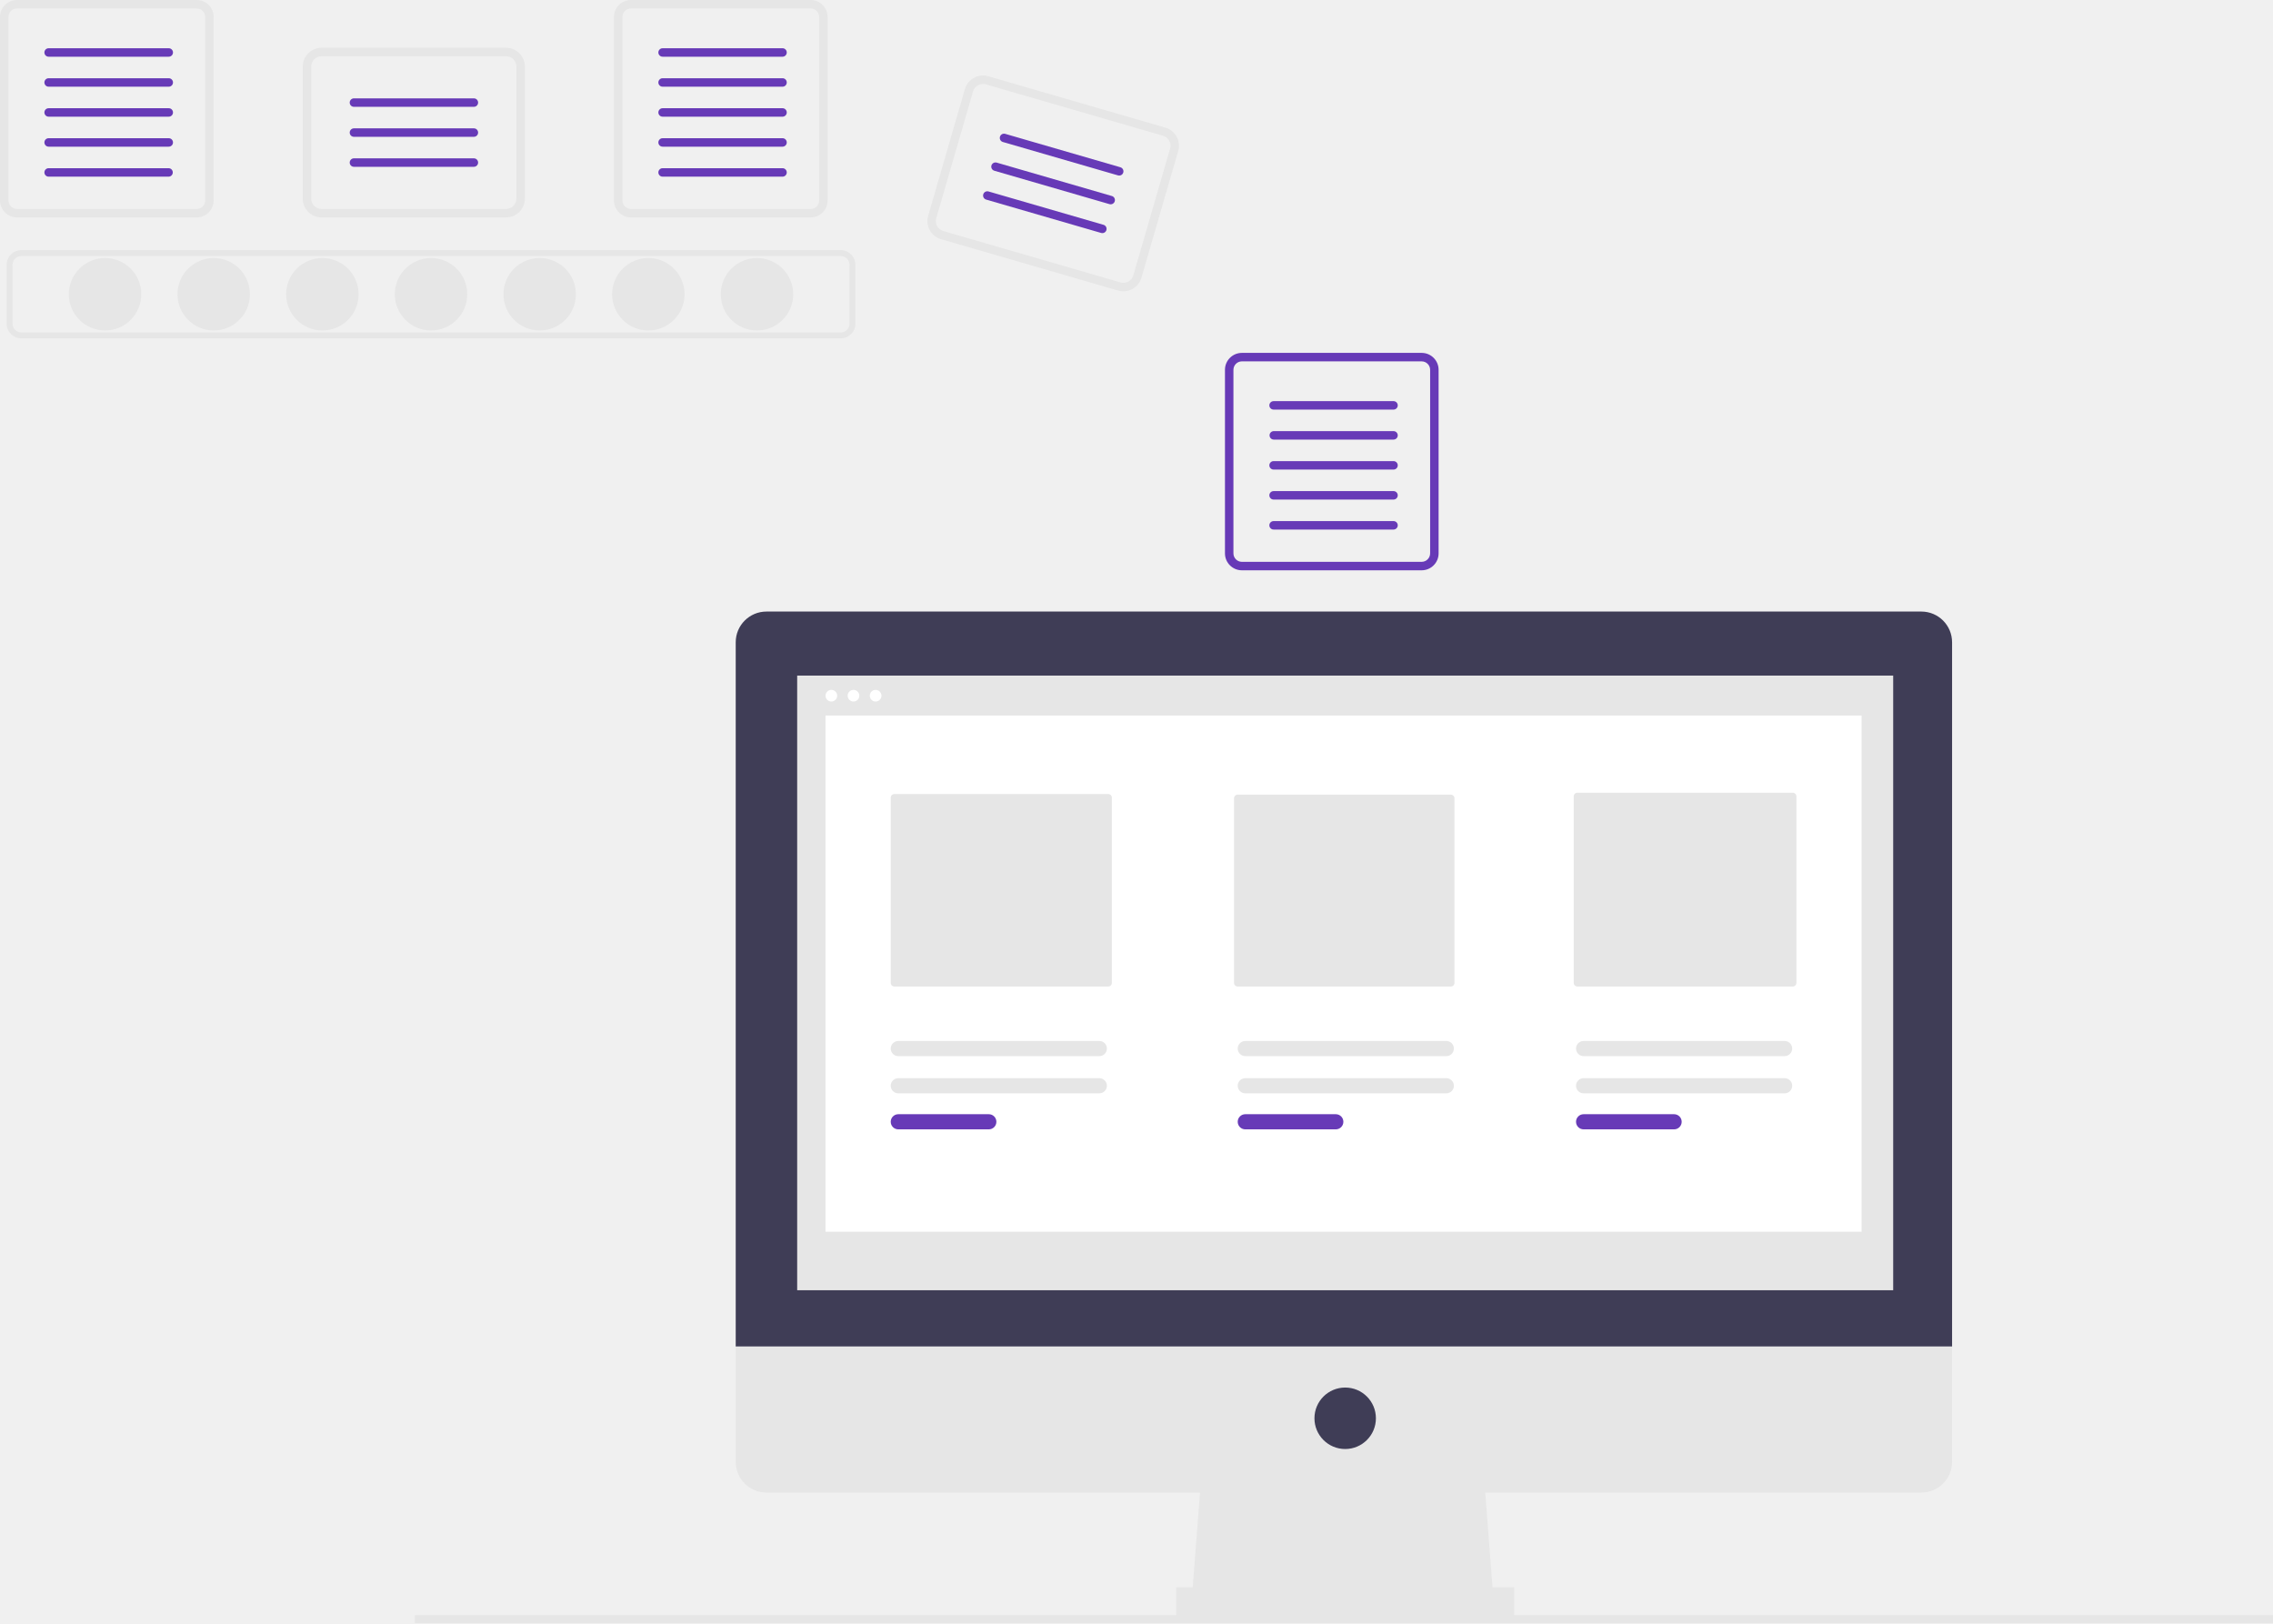
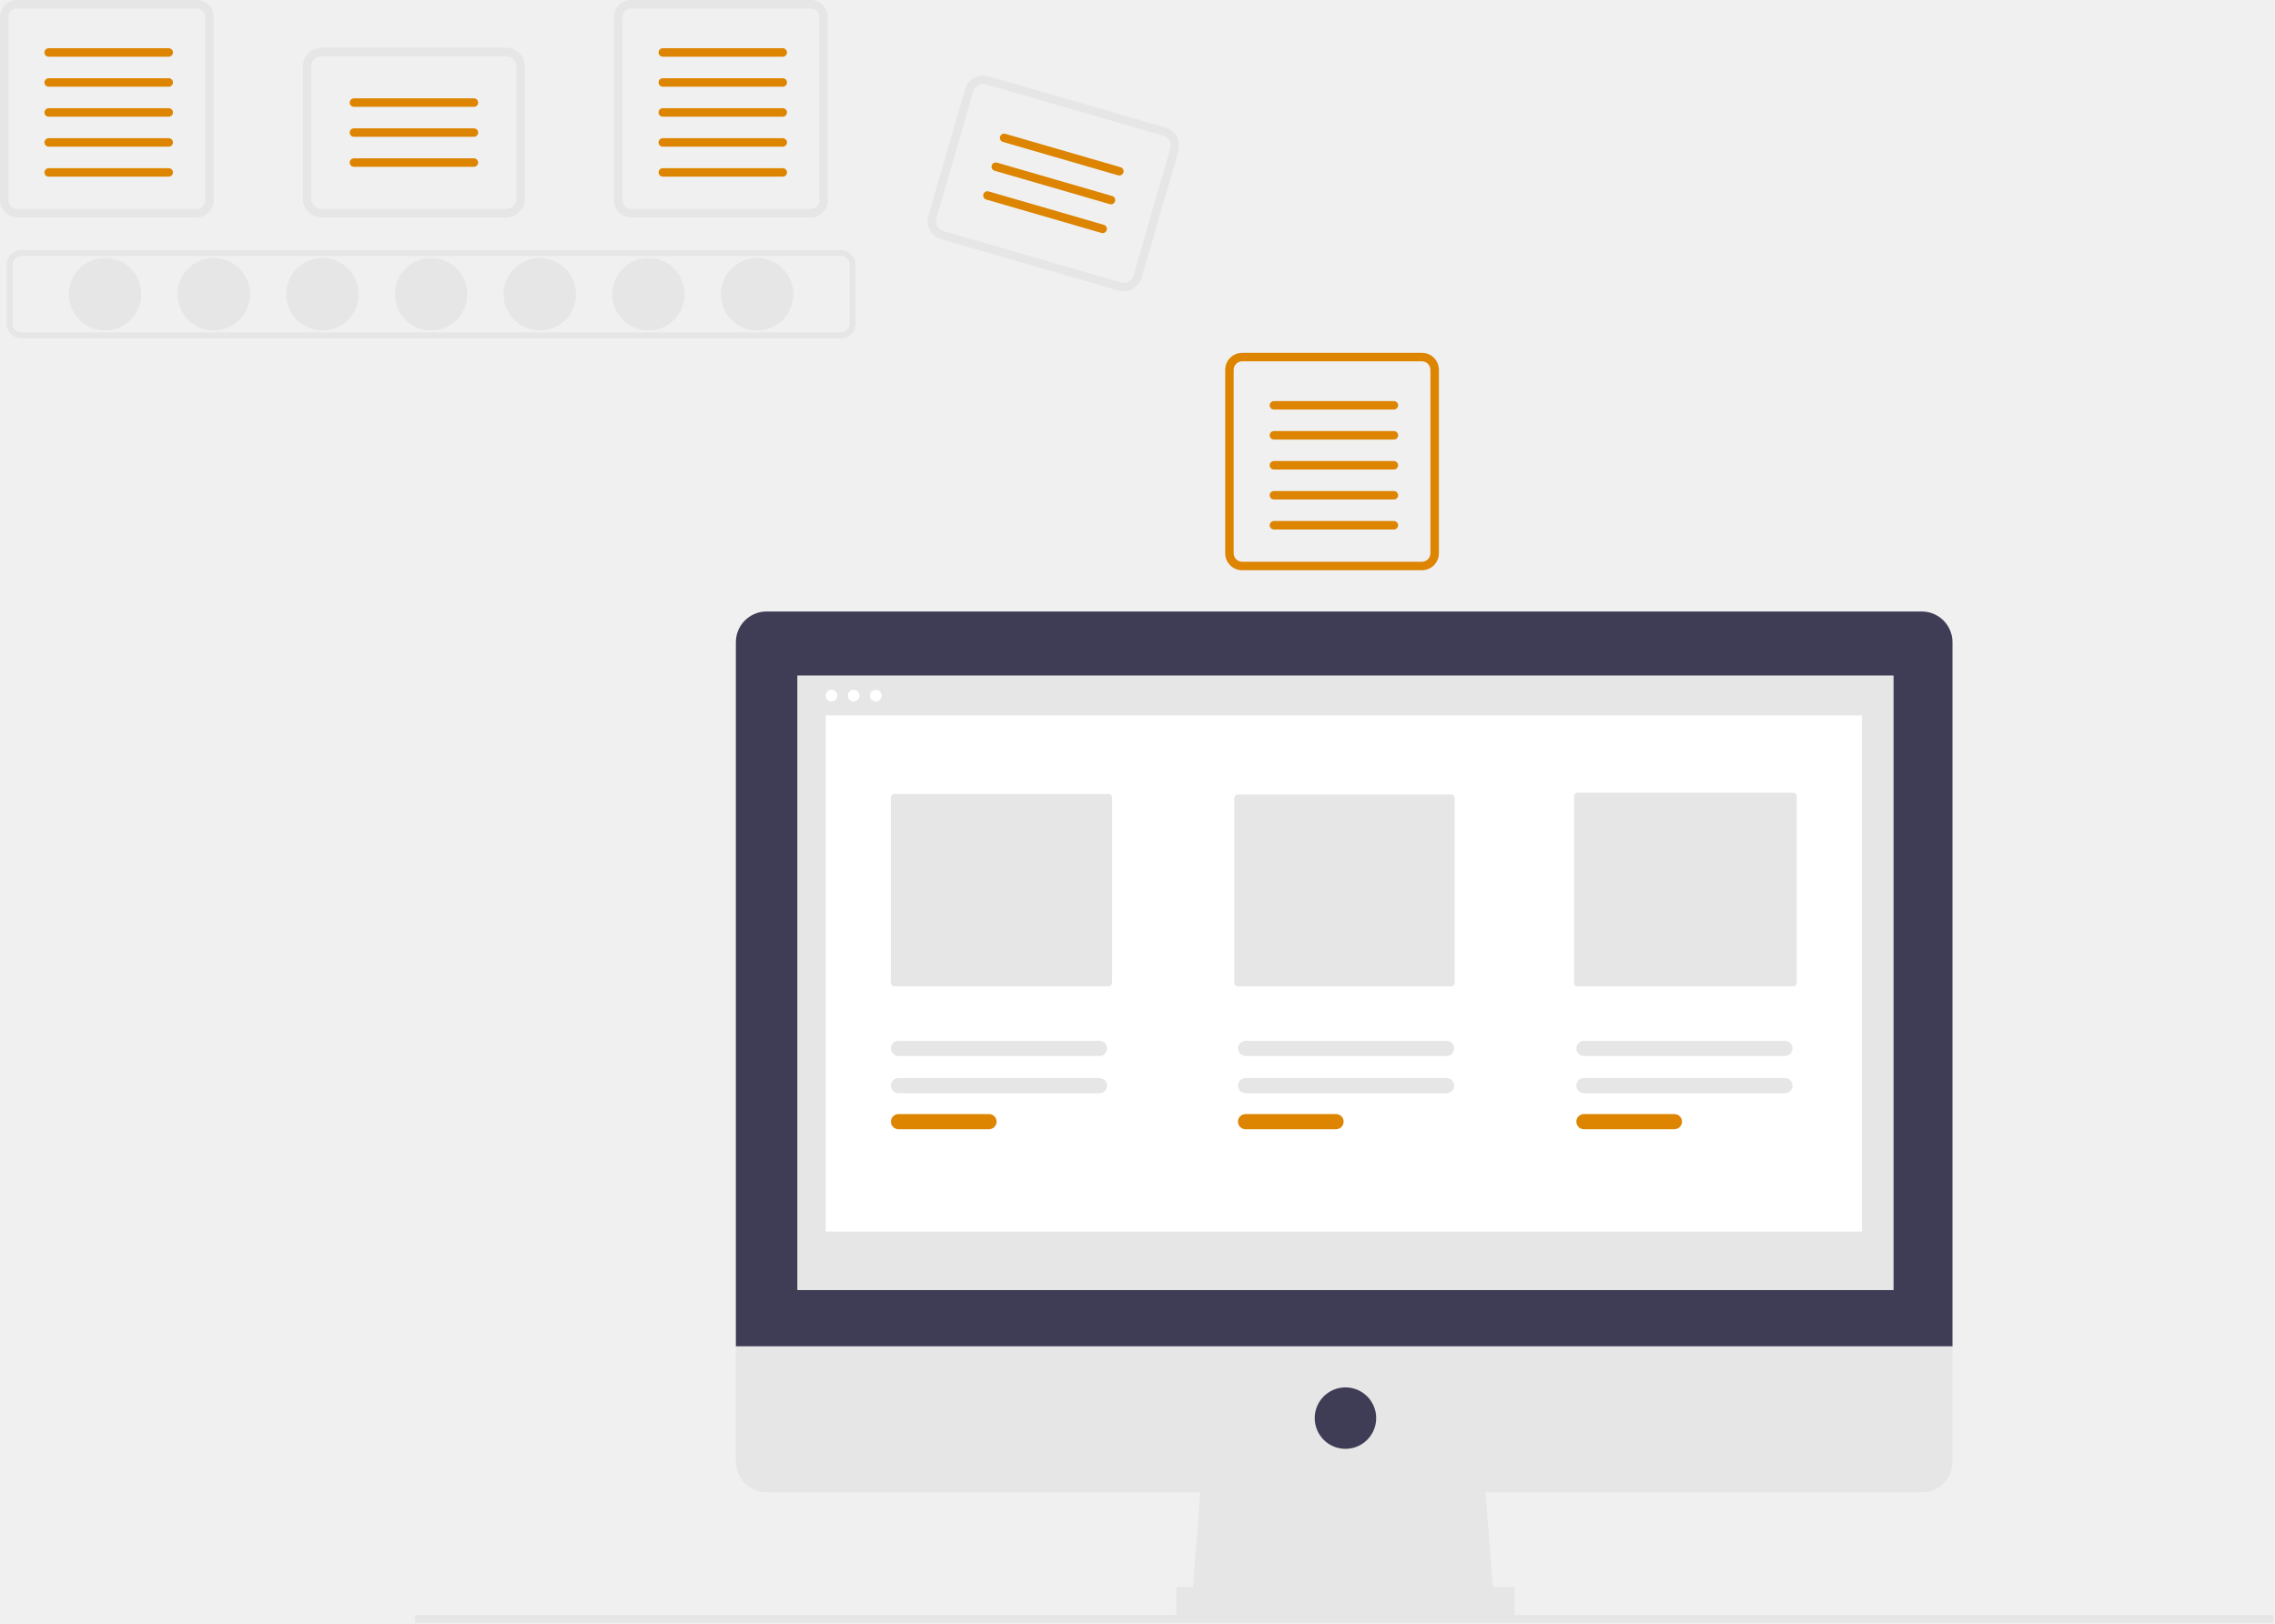
- <svg xmlns="http://www.w3.org/2000/svg" data-name="Layer 1" width="855.418" height="610.775" viewBox="0 0 855.418 610.775">
-   <circle cx="39.536" cy="110.727" r="13.631" fill="#e6e6e6" />
-   <circle cx="80.428" cy="110.727" r="13.631" fill="#e6e6e6" />
-   <circle cx="121.319" cy="110.727" r="13.631" fill="#e6e6e6" />
-   <circle cx="162.211" cy="110.727" r="13.631" fill="#e6e6e6" />
-   <circle cx="203.103" cy="110.727" r="13.631" fill="#e6e6e6" />
-   <circle cx="243.994" cy="110.727" r="13.631" fill="#e6e6e6" />
-   <circle cx="284.886" cy="110.727" r="13.631" fill="#e6e6e6" />
-   <path d="M488.674,271.938H180.329a5.553,5.553,0,0,1-5.547-5.547V244.287a5.553,5.553,0,0,1,5.547-5.547H488.674a5.553,5.553,0,0,1,5.547,5.547V266.391A5.553,5.553,0,0,1,488.674,271.938ZM180.329,240.959a3.332,3.332,0,0,0-3.328,3.328V266.391a3.332,3.332,0,0,0,3.328,3.328H488.674a3.332,3.332,0,0,0,3.328-3.328V244.287a3.332,3.332,0,0,0-3.328-3.328Z" transform="translate(-172.2908 -144.6123)" fill="#e6e6e6" />
-   <path d="M246.317,147.799a3.191,3.191,0,0,1,3.187,3.187V220.049a3.191,3.191,0,0,1-3.187,3.187h-67.652a3.191,3.191,0,0,1-3.187-3.187V150.986a3.191,3.191,0,0,1,3.187-3.187h67.652m0-3.187h-67.652a6.374,6.374,0,0,0-6.374,6.374V220.049a6.374,6.374,0,0,0,6.374,6.374h67.652a6.374,6.374,0,0,0,6.374-6.374V150.986a6.374,6.374,0,0,0-6.374-6.374Z" transform="translate(-172.2908 -144.6123)" fill="#e6e6e6" />
-   <path d="M235.765,165.953H190.628a1.594,1.594,0,1,1,0-3.187h45.137a1.594,1.594,0,1,1,0,3.187Z" transform="translate(-172.2908 -144.6123)" fill="#673ab7" />
-   <path d="M235.765,177.238H190.628a1.594,1.594,0,1,1,0-3.187h45.137a1.594,1.594,0,1,1,0,3.187Z" transform="translate(-172.2908 -144.6123)" fill="#673ab7" />
-   <path d="M235.765,188.521H190.628a1.594,1.594,0,1,1,0-3.187h45.137a1.594,1.594,0,1,1,0,3.187Z" transform="translate(-172.2908 -144.6123)" fill="#673ab7" />
-   <path d="M235.765,199.806H190.628a1.594,1.594,0,1,1,0-3.187h45.137a1.594,1.594,0,1,1,0,3.187Z" transform="translate(-172.2908 -144.6123)" fill="#673ab7" />
-   <path d="M235.765,211.091H190.628a1.594,1.594,0,1,1,0-3.187h45.137a1.594,1.594,0,0,1,0,3.187Z" transform="translate(-172.2908 -144.6123)" fill="#673ab7" />
-   <path d="M477.378,147.799a3.191,3.191,0,0,1,3.187,3.187V220.049a3.191,3.191,0,0,1-3.187,3.187h-67.652a3.191,3.191,0,0,1-3.187-3.187V150.986a3.191,3.191,0,0,1,3.187-3.187h67.652m0-3.187h-67.652a6.374,6.374,0,0,0-6.374,6.374V220.049a6.374,6.374,0,0,0,6.374,6.374h67.652a6.374,6.374,0,0,0,6.374-6.374V150.986a6.374,6.374,0,0,0-6.374-6.374Z" transform="translate(-172.2908 -144.6123)" fill="#e6e6e6" />
-   <path d="M466.826,165.953H421.689a1.594,1.594,0,1,1,0-3.187h45.137a1.594,1.594,0,0,1,0,3.187Z" transform="translate(-172.2908 -144.6123)" fill="#673ab7" />
-   <path d="M466.826,177.238H421.689a1.594,1.594,0,1,1,0-3.187h45.137a1.594,1.594,0,0,1,0,3.187Z" transform="translate(-172.2908 -144.6123)" fill="#673ab7" />
-   <path d="M466.826,188.521H421.689a1.594,1.594,0,1,1,0-3.187h45.137a1.594,1.594,0,0,1,0,3.187Z" transform="translate(-172.2908 -144.6123)" fill="#673ab7" />
-   <path d="M466.826,199.806H421.689a1.594,1.594,0,1,1,0-3.187h45.137a1.594,1.594,0,0,1,0,3.187Z" transform="translate(-172.2908 -144.6123)" fill="#673ab7" />
-   <path d="M466.826,211.091H421.689a1.594,1.594,0,1,1,0-3.187h45.137a1.594,1.594,0,0,1,0,3.187Z" transform="translate(-172.2908 -144.6123)" fill="#673ab7" />
-   <path d="M707.317,280.591a3.191,3.191,0,0,1,3.187,3.187v69.063a3.191,3.191,0,0,1-3.187,3.187H639.665a3.191,3.191,0,0,1-3.187-3.187V283.778a3.191,3.191,0,0,1,3.187-3.187h67.652m0-3.187H639.665a6.374,6.374,0,0,0-6.374,6.374v69.063a6.374,6.374,0,0,0,6.374,6.374h67.652a6.374,6.374,0,0,0,6.374-6.374V283.778a6.374,6.374,0,0,0-6.374-6.374Z" transform="translate(-172.2908 -144.6123)" fill="#673ab7" />
-   <path d="M696.765,298.744H651.628a1.594,1.594,0,1,1,0-3.187h45.137a1.594,1.594,0,0,1,0,3.187Z" transform="translate(-172.2908 -144.6123)" fill="#673ab7" />
-   <path d="M696.765,310.029H651.628a1.594,1.594,0,0,1,0-3.187h45.137a1.594,1.594,0,0,1,0,3.187Z" transform="translate(-172.2908 -144.6123)" fill="#673ab7" />
-   <path d="M696.765,321.313H651.628a1.594,1.594,0,1,1,0-3.187h45.137a1.594,1.594,0,0,1,0,3.187Z" transform="translate(-172.2908 -144.6123)" fill="#673ab7" />
-   <path d="M696.765,332.597H651.628a1.594,1.594,0,1,1,0-3.187h45.137a1.594,1.594,0,0,1,0,3.187Z" transform="translate(-172.2908 -144.6123)" fill="#673ab7" />
-   <path d="M696.765,343.882H651.628a1.594,1.594,0,1,1,0-3.187h45.137a1.594,1.594,0,0,1,0,3.187Z" transform="translate(-172.2908 -144.6123)" fill="#673ab7" />
-   <path d="M362.733,226.423H293.309a7.09,7.09,0,0,1-7.081-7.081V169.665a7.09,7.09,0,0,1,7.081-7.082h69.423a7.09,7.09,0,0,1,7.082,7.082V219.342A7.09,7.09,0,0,1,362.733,226.423ZM293.309,165.77a3.899,3.899,0,0,0-3.894,3.895V219.342a3.899,3.899,0,0,0,3.894,3.894h69.423a3.899,3.899,0,0,0,3.895-3.894V169.665a3.9,3.9,0,0,0-3.895-3.895Z" transform="translate(-172.2908 -144.6123)" fill="#e6e6e6" />
-   <path d="M350.59,184.812H305.453a1.594,1.594,0,0,1,0-3.187H350.59a1.594,1.594,0,1,1,0,3.187Z" transform="translate(-172.2908 -144.6123)" fill="#673ab7" />
-   <path d="M350.59,196.097H305.453a1.594,1.594,0,0,1,0-3.187H350.59a1.594,1.594,0,1,1,0,3.187Z" transform="translate(-172.2908 -144.6123)" fill="#673ab7" />
-   <path d="M350.59,207.381H305.453a1.594,1.594,0,0,1,0-3.187H350.59a1.594,1.594,0,1,1,0,3.187Z" transform="translate(-172.2908 -144.6123)" fill="#673ab7" />
-   <path d="M593.091,253.95,526.415,234.614a7.09,7.09,0,0,1-4.829-8.774l13.836-47.711a7.09,7.09,0,0,1,8.774-4.83l66.676,19.336a7.09,7.09,0,0,1,4.829,8.774l-13.836,47.711A7.09,7.09,0,0,1,593.091,253.95Zm-49.783-77.589a3.899,3.899,0,0,0-4.825,2.656L524.647,226.728a3.899,3.899,0,0,0,2.656,4.825l66.676,19.336a3.899,3.899,0,0,0,4.826-2.655l13.836-47.711a3.9,3.9,0,0,0-2.656-4.826Z" transform="translate(-172.2908 -144.6123)" fill="#e6e6e6" />
-   <path d="M593.018,210.604l-43.351-12.572a1.594,1.594,0,0,1,.888-3.061L593.906,207.543a1.594,1.594,0,1,1-.888,3.061Z" transform="translate(-172.2908 -144.6123)" fill="#673ab7" />
-   <path d="M589.875,221.442,546.524,208.87a1.594,1.594,0,1,1,.888-3.061L590.763,218.381a1.594,1.594,0,0,1-.888,3.061Z" transform="translate(-172.2908 -144.6123)" fill="#673ab7" />
-   <path d="M586.732,232.28l-43.351-12.572a1.594,1.594,0,0,1,.888-3.061l43.351,12.572a1.594,1.594,0,0,1-.888,3.061Z" transform="translate(-172.2908 -144.6123)" fill="#673ab7" />
-   <rect x="156.106" y="607.775" width="699.312" height="3" fill="#e6e6e6" />
-   <polygon points="562.14 603.085 448.421 603.085 452.276 552.973 558.285 552.973 562.14 603.085" fill="#e6e6e6" />
-   <rect x="442.639" y="597.303" width="127.21" height="11.565" fill="#e6e6e6" />
-   <path d="M895.371,374.74H460.735a11.565,11.565,0,0,0-11.565,11.565h0V651.327H906.935V386.305a11.565,11.565,0,0,0-11.565-11.565Z" transform="translate(-172.2908 -144.6123)" fill="#3f3d56" />
-   <path d="M449.171,651.327v43.367a11.565,11.565,0,0,0,11.565,11.565H895.371a11.565,11.565,0,0,0,11.565-11.565h0V651.327Z" transform="translate(-172.2908 -144.6123)" fill="#e6e6e6" />
-   <rect x="300.009" y="254.221" width="412.47" height="231.292" fill="#e6e6e6" />
-   <circle cx="506.244" cy="533.698" r="11.565" fill="#3f3d56" />
-   <circle cx="312.87" cy="261.795" r="2.195" fill="#fff" />
-   <circle cx="321.2" cy="261.795" r="2.195" fill="#fff" />
-   <circle cx="329.531" cy="261.795" r="2.195" fill="#fff" />
-   <rect x="310.675" y="269.253" width="389.916" height="194.247" fill="#fff" />
-   <path d="M508.885,443.411a1.38,1.38,0,0,0-1.378,1.378v69.676a1.38,1.38,0,0,0,1.378,1.378H589.349a1.38,1.38,0,0,0,1.378-1.378V444.79a1.38,1.38,0,0,0-1.378-1.378Z" transform="translate(-172.2908 -144.6123)" fill="#e6e6e6" />
-   <path d="M638.081,443.635a1.38,1.38,0,0,0-1.379,1.378v69.452a1.38,1.38,0,0,0,1.379,1.378h80.208a1.38,1.38,0,0,0,1.378-1.378V445.014a1.38,1.38,0,0,0-1.378-1.378Z" transform="translate(-172.2908 -144.6123)" fill="#e6e6e6" />
-   <path d="M765.922,442.907a1.38,1.38,0,0,0-1.378,1.378v70.18a1.38,1.38,0,0,0,1.378,1.378h81.042a1.38,1.38,0,0,0,1.378-1.378V444.286a1.38,1.38,0,0,0-1.378-1.378Z" transform="translate(-172.2908 -144.6123)" fill="#e6e6e6" />
-   <path d="M510.356,550.333a2.85,2.85,0,0,0,0,5.7h75.652a2.85,2.85,0,0,0,0-5.7Z" transform="translate(-172.2908 -144.6123)" fill="#e6e6e6" />
-   <path d="M510.356,563.889a2.85,2.85,0,0,0,0,5.7h34.062a2.85,2.85,0,0,0,0-5.7Z" transform="translate(-172.2908 -144.6123)" fill="#673ab7" />
-   <path d="M640.94,550.333a2.85,2.85,0,0,0,0,5.7h75.652a2.85,2.85,0,0,0,0-5.7Z" transform="translate(-172.2908 -144.6123)" fill="#e6e6e6" />
-   <path d="M640.94,563.889a2.85,2.85,0,0,0,0,5.7h34.062a2.85,2.85,0,0,0,0-5.7Z" transform="translate(-172.2908 -144.6123)" fill="#673ab7" />
-   <path d="M768.26,550.333a2.85,2.85,0,0,0,0,5.7h75.652a2.85,2.85,0,0,0,0-5.7Z" transform="translate(-172.2908 -144.6123)" fill="#e6e6e6" />
-   <path d="M510.356,536.333a2.85,2.85,0,0,0,0,5.7h75.652a2.85,2.85,0,0,0,0-5.7Z" transform="translate(-172.2908 -144.6123)" fill="#e6e6e6" />
-   <path d="M640.94,536.333a2.85,2.85,0,0,0,0,5.7h75.652a2.85,2.85,0,0,0,0-5.7Z" transform="translate(-172.2908 -144.6123)" fill="#e6e6e6" />
-   <path d="M768.26,536.333a2.85,2.85,0,0,0,0,5.7h75.652a2.85,2.85,0,0,0,0-5.7Z" transform="translate(-172.2908 -144.6123)" fill="#e6e6e6" />
-   <path d="M768.26,563.889a2.85,2.85,0,0,0,0,5.7H802.322a2.85,2.85,0,0,0,0-5.7Z" transform="translate(-172.2908 -144.6123)" fill="#673ab7" />
+ <svg xmlns="http://www.w3.org/2000/svg" width="856" height="611" viewBox="0 0 856 611" fill="none">
+   <g clip-path="url(#clip0_2022_519)">
+     <path d="M39.536 124.357C47.064 124.357 53.166 118.254 53.166 110.726C53.166 103.198 47.064 97.096 39.536 97.096C32.008 97.096 25.905 103.198 25.905 110.726C25.905 118.254 32.008 124.357 39.536 124.357Z" fill="#E6E6E6" />
+     <path d="M80.427 124.357C87.955 124.357 94.058 118.254 94.058 110.726C94.058 103.198 87.955 97.096 80.427 97.096C72.9 97.096 66.797 103.198 66.797 110.726C66.797 118.254 72.9 124.357 80.427 124.357Z" fill="#E6E6E6" />
+     <path d="M121.319 124.357C128.847 124.357 134.95 118.254 134.95 110.726C134.95 103.198 128.847 97.096 121.319 97.096C113.791 97.096 107.688 103.198 107.688 110.726C107.688 118.254 113.791 124.357 121.319 124.357Z" fill="#E6E6E6" />
+     <path d="M162.211 124.357C169.739 124.357 175.841 118.254 175.841 110.726C175.841 103.198 169.739 97.096 162.211 97.096C154.683 97.096 148.58 103.198 148.58 110.726C148.58 118.254 154.683 124.357 162.211 124.357Z" fill="#E6E6E6" />
+     <path d="M203.102 124.357C210.63 124.357 216.733 118.254 216.733 110.726C216.733 103.198 210.63 97.096 203.102 97.096C195.574 97.096 189.472 103.198 189.472 110.726C189.472 118.254 195.574 124.357 203.102 124.357Z" fill="#E6E6E6" />
+     <path d="M243.995 124.357C251.523 124.357 257.625 118.254 257.625 110.726C257.625 103.198 251.523 97.096 243.995 97.096C236.467 97.096 230.364 103.198 230.364 110.726C230.364 118.254 236.467 124.357 243.995 124.357Z" fill="#E6E6E6" />
+     <path d="M284.886 124.357C292.414 124.357 298.517 118.254 298.517 110.726C298.517 103.198 292.414 97.096 284.886 97.096C277.358 97.096 271.256 103.198 271.256 110.726C271.256 118.254 277.358 124.357 284.886 124.357Z" fill="#E6E6E6" />
+     <path d="M316.384 127.326H8.038C6.568 127.324 5.158 126.739 4.118 125.699C3.078 124.659 2.493 123.249 2.491 121.779V99.675C2.493 98.204 3.078 96.794 4.118 95.754C5.158 94.715 6.568 94.13 8.038 94.128H316.384C317.854 94.13 319.264 94.715 320.304 95.754C321.344 96.794 321.929 98.204 321.93 99.675V121.779C321.929 123.249 321.344 124.659 320.304 125.699C319.264 126.739 317.854 127.324 316.384 127.326ZM8.038 96.347C7.156 96.348 6.31 96.699 5.686 97.323C5.062 97.947 4.711 98.793 4.71 99.675V121.779C4.711 122.661 5.062 123.507 5.686 124.131C6.31 124.755 7.156 125.106 8.038 125.107H316.384C317.266 125.106 318.112 124.755 318.736 124.131C319.36 123.507 319.711 122.661 319.712 121.779V99.675C319.711 98.793 319.36 97.947 318.736 97.323C318.112 96.699 317.266 96.348 316.384 96.347L8.038 96.347Z" fill="#E6E6E6" />
+     <path d="M74.026 3.187C74.871 3.188 75.681 3.524 76.279 4.122C76.876 4.719 77.212 5.529 77.213 6.374V75.437C77.212 76.282 76.876 77.092 76.279 77.689C75.681 78.287 74.871 78.623 74.026 78.624H6.374C5.529 78.623 4.719 78.287 4.122 77.689C3.524 77.092 3.188 76.282 3.187 75.437V6.374C3.188 5.529 3.524 4.719 4.122 4.122C4.719 3.524 5.529 3.188 6.374 3.187L74.026 3.187ZM74.026 4.57764e-05H6.374C4.684 4.57764e-05 3.062 0.672 1.867 1.867C0.672 3.062 0 4.684 0 6.374V75.437C0 77.127 0.672 78.749 1.867 79.944C3.062 81.139 4.684 81.811 6.374 81.811H74.026C75.717 81.811 77.338 81.139 78.533 79.944C79.729 78.749 80.4 77.127 80.4 75.437V6.374C80.4 4.684 79.729 3.062 78.533 1.867C77.338 0.672 75.717 4.84285e-05 74.026 4.57764e-05Z" fill="#E6E6E6" />
+     <path d="M63.474 21.34H18.337C18.127 21.342 17.918 21.301 17.724 21.222C17.529 21.142 17.353 21.025 17.204 20.877C17.055 20.729 16.936 20.553 16.856 20.359C16.775 20.165 16.733 19.957 16.733 19.747C16.733 19.537 16.775 19.329 16.856 19.135C16.936 18.941 17.055 18.765 17.204 18.617C17.353 18.468 17.529 18.351 17.724 18.272C17.918 18.192 18.127 18.152 18.337 18.153H63.474C63.684 18.152 63.892 18.192 64.086 18.272C64.281 18.351 64.458 18.468 64.607 18.617C64.756 18.765 64.874 18.941 64.955 19.135C65.035 19.329 65.077 19.537 65.077 19.747C65.077 19.957 65.035 20.165 64.955 20.359C64.874 20.553 64.756 20.729 64.607 20.877C64.458 21.025 64.281 21.142 64.086 21.222C63.892 21.301 63.684 21.342 63.474 21.34Z" fill="#DD8400" />
+     <path d="M63.474 32.626H18.337C18.127 32.627 17.918 32.587 17.724 32.507C17.529 32.428 17.353 32.31 17.204 32.162C17.055 32.014 16.936 31.838 16.856 31.644C16.775 31.45 16.733 31.242 16.733 31.032C16.733 30.822 16.775 30.614 16.856 30.42C16.936 30.226 17.055 30.05 17.204 29.902C17.353 29.754 17.529 29.637 17.724 29.557C17.918 29.477 18.127 29.437 18.337 29.439H63.474C63.684 29.437 63.892 29.477 64.086 29.557C64.281 29.637 64.458 29.754 64.607 29.902C64.756 30.05 64.874 30.226 64.955 30.42C65.035 30.614 65.077 30.822 65.077 31.032C65.077 31.242 65.035 31.45 64.955 31.644C64.874 31.838 64.756 32.014 64.607 32.162C64.458 32.31 64.281 32.428 64.086 32.507C63.892 32.587 63.684 32.627 63.474 32.626Z" fill="#DD8400" />
+     <path d="M63.474 43.909H18.337C18.127 43.91 17.918 43.87 17.724 43.79C17.529 43.711 17.353 43.593 17.204 43.445C17.055 43.297 16.936 43.121 16.856 42.927C16.775 42.733 16.733 42.525 16.733 42.315C16.733 42.105 16.775 41.897 16.856 41.703C16.936 41.509 17.055 41.333 17.204 41.185C17.353 41.037 17.529 40.92 17.724 40.84C17.918 40.761 18.127 40.72 18.337 40.722H63.474C63.684 40.72 63.892 40.761 64.086 40.84C64.281 40.92 64.458 41.037 64.607 41.185C64.756 41.333 64.874 41.509 64.955 41.703C65.035 41.897 65.077 42.105 65.077 42.315C65.077 42.525 65.035 42.733 64.955 42.927C64.874 43.121 64.756 43.297 64.607 43.445C64.458 43.593 64.281 43.711 64.086 43.79C63.892 43.87 63.684 43.91 63.474 43.909Z" fill="#DD8400" />
+     <path d="M63.474 55.194H18.337C18.127 55.195 17.918 55.155 17.724 55.075C17.529 54.996 17.353 54.879 17.204 54.731C17.055 54.583 16.936 54.406 16.856 54.212C16.775 54.019 16.733 53.81 16.733 53.6C16.733 53.39 16.775 53.182 16.856 52.988C16.936 52.794 17.055 52.618 17.204 52.47C17.353 52.322 17.529 52.205 17.724 52.125C17.918 52.046 18.127 52.006 18.337 52.007H63.474C63.684 52.006 63.892 52.046 64.086 52.125C64.281 52.205 64.458 52.322 64.607 52.47C64.756 52.618 64.874 52.794 64.955 52.988C65.035 53.182 65.077 53.39 65.077 53.6C65.077 53.81 65.035 54.019 64.955 54.212C64.874 54.406 64.756 54.583 64.607 54.731C64.458 54.879 64.281 54.996 64.086 55.075C63.892 55.155 63.684 55.195 63.474 55.194Z" fill="#DD8400" />
+     <path d="M63.474 66.478H18.337C17.914 66.478 17.509 66.31 17.21 66.011C16.911 65.713 16.743 65.307 16.743 64.885C16.743 64.462 16.911 64.057 17.21 63.758C17.509 63.459 17.914 63.291 18.337 63.291H63.474C63.896 63.291 64.302 63.459 64.6 63.758C64.899 64.057 65.067 64.462 65.067 64.885C65.067 65.307 64.899 65.713 64.6 66.011C64.302 66.31 63.896 66.478 63.474 66.478Z" fill="#DD8400" />
+     <path d="M305.088 3.187C305.933 3.188 306.743 3.524 307.34 4.122C307.938 4.719 308.274 5.529 308.275 6.374V75.437C308.274 76.282 307.938 77.092 307.34 77.689C306.743 78.287 305.933 78.623 305.088 78.624H237.436C236.591 78.623 235.781 78.287 235.183 77.689C234.586 77.092 234.25 76.282 234.249 75.437V6.374C234.25 5.529 234.586 4.719 235.183 4.122C235.781 3.524 236.591 3.188 237.436 3.187L305.088 3.187ZM305.088 4.57764e-05H237.436C235.745 4.57764e-05 234.124 0.672 232.928 1.867C231.733 3.062 231.062 4.684 231.062 6.374V75.437C231.062 77.127 231.733 78.749 232.928 79.944C234.124 81.139 235.745 81.811 237.436 81.811H305.088C306.778 81.811 308.399 81.139 309.595 79.944C310.79 78.749 311.462 77.127 311.462 75.437V6.374C311.462 4.684 310.79 3.062 309.595 1.867C308.399 0.672 306.778 4.57764e-05 305.088 4.57764e-05Z" fill="#E6E6E6" />
+     <path d="M294.535 21.34H249.398C249.188 21.342 248.98 21.301 248.785 21.222C248.591 21.142 248.414 21.025 248.265 20.877C248.116 20.729 247.998 20.553 247.917 20.359C247.836 20.165 247.795 19.957 247.795 19.747C247.795 19.537 247.836 19.329 247.917 19.135C247.998 18.941 248.116 18.765 248.265 18.617C248.414 18.468 248.591 18.351 248.785 18.272C248.98 18.192 249.188 18.152 249.398 18.153H294.535C294.956 18.156 295.359 18.325 295.656 18.623C295.952 18.922 296.119 19.326 296.119 19.747C296.119 20.168 295.952 20.572 295.656 20.87C295.359 21.169 294.956 21.338 294.535 21.34Z" fill="#DD8400" />
+     <path d="M294.535 32.626H249.398C249.188 32.627 248.98 32.587 248.785 32.507C248.591 32.428 248.414 32.31 248.265 32.162C248.116 32.014 247.998 31.838 247.917 31.644C247.836 31.45 247.795 31.242 247.795 31.032C247.795 30.822 247.836 30.614 247.917 30.42C247.998 30.226 248.116 30.05 248.265 29.902C248.414 29.754 248.591 29.637 248.785 29.557C248.98 29.477 249.188 29.437 249.398 29.439H294.535C294.956 29.441 295.359 29.61 295.656 29.909C295.952 30.207 296.119 30.611 296.119 31.032C296.119 31.453 295.952 31.857 295.656 32.155C295.359 32.454 294.956 32.623 294.535 32.626Z" fill="#DD8400" />
+     <path d="M294.535 43.909H249.398C249.188 43.91 248.98 43.87 248.785 43.79C248.591 43.711 248.414 43.593 248.265 43.445C248.116 43.297 247.998 43.121 247.917 42.927C247.836 42.733 247.795 42.525 247.795 42.315C247.795 42.105 247.836 41.897 247.917 41.703C247.998 41.509 248.116 41.333 248.265 41.185C248.414 41.037 248.591 40.92 248.785 40.84C248.98 40.761 249.188 40.72 249.398 40.722H294.535C294.956 40.724 295.359 40.893 295.656 41.192C295.952 41.49 296.119 41.894 296.119 42.315C296.119 42.736 295.952 43.14 295.656 43.438C295.359 43.737 294.956 43.906 294.535 43.909Z" fill="#DD8400" />
+     <path d="M294.535 55.194H249.398C249.188 55.195 248.98 55.155 248.785 55.075C248.591 54.996 248.414 54.879 248.265 54.731C248.116 54.583 247.998 54.406 247.917 54.212C247.836 54.019 247.795 53.81 247.795 53.6C247.795 53.39 247.836 53.182 247.917 52.988C247.998 52.794 248.116 52.618 248.265 52.47C248.414 52.322 248.591 52.205 248.785 52.125C248.98 52.046 249.188 52.006 249.398 52.007H294.535C294.956 52.009 295.359 52.178 295.656 52.477C295.952 52.776 296.119 53.179 296.119 53.6C296.119 54.021 295.952 54.425 295.656 54.724C295.359 55.022 294.956 55.191 294.535 55.194Z" fill="#DD8400" />
+     <path d="M294.535 66.478H249.398C248.976 66.478 248.57 66.31 248.271 66.011C247.973 65.713 247.805 65.307 247.805 64.885C247.805 64.462 247.973 64.057 248.271 63.758C248.57 63.459 248.976 63.291 249.398 63.291H294.535C294.958 63.291 295.363 63.459 295.662 63.758C295.961 64.057 296.129 64.462 296.129 64.885C296.129 65.307 295.961 65.713 295.662 66.011C295.363 66.31 294.958 66.478 294.535 66.478Z" fill="#DD8400" />
+     <path d="M535.026 135.978C535.871 135.979 536.681 136.315 537.279 136.913C537.876 137.51 538.212 138.32 538.213 139.165V208.228C538.212 209.073 537.876 209.883 537.279 210.48C536.681 211.078 535.871 211.414 535.026 211.415H467.374C466.529 211.414 465.719 211.078 465.122 210.48C464.524 209.883 464.188 209.073 464.187 208.228V139.165C464.188 138.32 464.524 137.51 465.122 136.913C465.719 136.315 466.529 135.979 467.374 135.978L535.026 135.978ZM535.026 132.791H467.374C465.684 132.791 464.062 133.463 462.867 134.658C461.672 135.853 461 137.475 461 139.165V208.228C461 209.918 461.672 211.54 462.867 212.735C464.062 213.93 465.684 214.602 467.374 214.602H535.026C536.717 214.602 538.338 213.93 539.533 212.735C540.729 211.54 541.4 209.918 541.4 208.228V139.165C541.4 137.475 540.729 135.853 539.533 134.658C538.338 133.463 536.717 132.791 535.026 132.791Z" fill="#DD8400" />
+     <path d="M524.474 154.132H479.337C479.127 154.134 478.918 154.093 478.724 154.014C478.529 153.934 478.353 153.817 478.204 153.669C478.055 153.521 477.936 153.345 477.856 153.151C477.775 152.957 477.733 152.749 477.733 152.539C477.733 152.329 477.775 152.121 477.856 151.927C477.936 151.733 478.055 151.557 478.204 151.409C478.353 151.261 478.529 151.143 478.724 151.064C478.918 150.984 479.127 150.944 479.337 150.945H524.474C524.895 150.948 525.297 151.117 525.594 151.416C525.891 151.714 526.057 152.118 526.057 152.539C526.057 152.96 525.891 153.364 525.594 153.662C525.297 153.961 524.895 154.13 524.474 154.132Z" fill="#DD8400" />
+     <path d="M524.474 165.417H479.337C478.914 165.417 478.509 165.249 478.21 164.95C477.911 164.651 477.743 164.246 477.743 163.823C477.743 163.4 477.911 162.995 478.21 162.696C478.509 162.397 478.914 162.229 479.337 162.229H524.474C524.896 162.229 525.302 162.397 525.6 162.696C525.899 162.995 526.067 163.4 526.067 163.823C526.067 164.246 525.899 164.651 525.6 164.95C525.302 165.249 524.896 165.417 524.474 165.417Z" fill="#DD8400" />
+     <path d="M524.474 176.701H479.337C479.127 176.702 478.919 176.661 478.725 176.582C478.53 176.502 478.354 176.385 478.205 176.237C478.056 176.089 477.938 175.913 477.857 175.719C477.777 175.525 477.735 175.317 477.735 175.107C477.735 174.897 477.777 174.689 477.857 174.496C477.938 174.302 478.056 174.126 478.205 173.978C478.354 173.829 478.53 173.712 478.725 173.633C478.919 173.553 479.127 173.513 479.337 173.514H524.474C524.895 173.516 525.298 173.685 525.594 173.984C525.891 174.282 526.058 174.686 526.058 175.107C526.058 175.528 525.891 175.932 525.594 176.231C525.298 176.529 524.895 176.698 524.474 176.701Z" fill="#DD8400" />
+     <path d="M524.474 187.985H479.337C479.127 187.986 478.918 187.946 478.724 187.866C478.529 187.787 478.353 187.67 478.204 187.522C478.055 187.374 477.936 187.197 477.856 187.003C477.775 186.809 477.733 186.601 477.733 186.391C477.733 186.181 477.775 185.973 477.856 185.779C477.936 185.585 478.055 185.409 478.204 185.261C478.353 185.113 478.529 184.996 478.724 184.916C478.918 184.837 479.127 184.797 479.337 184.798H524.474C524.895 184.8 525.297 184.969 525.594 185.268C525.891 185.567 526.057 185.97 526.057 186.391C526.057 186.812 525.891 187.216 525.594 187.515C525.297 187.813 524.895 187.982 524.474 187.985Z" fill="#DD8400" />
+     <path d="M524.474 199.27H479.337C479.127 199.271 478.918 199.231 478.724 199.152C478.529 199.072 478.353 198.955 478.204 198.807C478.055 198.659 477.936 198.483 477.856 198.289C477.775 198.095 477.733 197.887 477.733 197.677C477.733 197.466 477.775 197.258 477.856 197.064C477.936 196.87 478.055 196.694 478.204 196.546C478.353 196.398 478.529 196.281 478.724 196.202C478.918 196.122 479.127 196.082 479.337 196.083H524.474C524.895 196.086 525.297 196.255 525.594 196.553C525.891 196.852 526.057 197.256 526.057 197.677C526.057 198.097 525.891 198.501 525.594 198.8C525.297 199.098 524.895 199.267 524.474 199.27Z" fill="#DD8400" />
+     <path d="M190.442 81.811H121.019C119.141 81.808 117.342 81.061 116.014 79.734C114.686 78.406 113.94 76.607 113.938 74.729V25.053C113.94 23.175 114.686 21.375 116.014 20.047C117.341 18.72 119.141 17.973 121.019 17.971H190.442C192.32 17.973 194.12 18.72 195.448 20.047C196.776 21.375 197.522 23.175 197.524 25.053V74.729C197.522 76.607 196.775 78.407 195.448 79.734C194.12 81.062 192.32 81.808 190.442 81.811ZM121.019 21.158C119.986 21.159 118.996 21.57 118.266 22.3C117.536 23.03 117.126 24.02 117.125 25.053V74.729C117.126 75.762 117.536 76.752 118.266 77.482C118.997 78.212 119.986 78.622 121.019 78.624H190.442C191.475 78.622 192.465 78.212 193.195 77.482C193.925 76.752 194.336 75.762 194.337 74.729V25.053C194.336 24.02 193.925 23.03 193.195 22.3C192.465 21.57 191.475 21.159 190.442 21.158H121.019Z" fill="#E6E6E6" />
+     <path d="M178.299 40.2H133.162C132.741 40.197 132.338 40.028 132.041 39.73C131.745 39.431 131.578 39.027 131.578 38.606C131.578 38.185 131.745 37.782 132.041 37.483C132.338 37.184 132.741 37.015 133.162 37.013H178.299C178.509 37.011 178.717 37.052 178.912 37.131C179.106 37.211 179.283 37.328 179.432 37.476C179.581 37.624 179.699 37.8 179.78 37.994C179.861 38.188 179.902 38.396 179.902 38.606C179.902 38.816 179.861 39.024 179.78 39.218C179.699 39.412 179.581 39.588 179.432 39.736C179.283 39.885 179.106 40.002 178.912 40.081C178.717 40.161 178.509 40.201 178.299 40.2Z" fill="#DD8400" />
+     <path d="M178.299 51.485H133.162C132.741 51.482 132.338 51.313 132.041 51.015C131.745 50.716 131.578 50.312 131.578 49.891C131.578 49.471 131.745 49.067 132.041 48.768C132.338 48.469 132.741 48.3 133.162 48.298H178.299C178.509 48.297 178.717 48.337 178.912 48.416C179.106 48.496 179.283 48.613 179.432 48.761C179.581 48.909 179.699 49.085 179.78 49.279C179.861 49.473 179.902 49.681 179.902 49.891C179.902 50.102 179.861 50.309 179.78 50.504C179.699 50.697 179.581 50.873 179.432 51.022C179.283 51.17 179.106 51.287 178.912 51.366C178.717 51.446 178.509 51.486 178.299 51.485Z" fill="#DD8400" />
+     <path d="M178.299 62.769H133.162C132.741 62.767 132.338 62.597 132.041 62.299C131.745 62 131.578 61.596 131.578 61.176C131.578 60.755 131.745 60.351 132.041 60.052C132.338 59.754 132.741 59.585 133.162 59.582H178.299C178.509 59.581 178.717 59.621 178.912 59.7C179.106 59.78 179.283 59.897 179.432 60.045C179.581 60.193 179.699 60.37 179.78 60.563C179.861 60.757 179.902 60.965 179.902 61.176C179.902 61.386 179.861 61.594 179.78 61.788C179.699 61.982 179.581 62.158 179.432 62.306C179.283 62.454 179.106 62.571 178.912 62.651C178.717 62.73 178.509 62.77 178.299 62.769Z" fill="#DD8400" />
+     <path d="M420.8 109.338L354.124 90.002C352.321 89.477 350.8 88.258 349.895 86.614C348.99 84.969 348.774 83.032 349.295 81.228L363.131 33.518C363.656 31.715 364.874 30.194 366.519 29.289C368.164 28.384 370.101 28.168 371.905 28.688L438.581 48.025C440.384 48.55 441.905 49.768 442.81 51.413C443.715 53.058 443.931 54.995 443.41 56.799L429.574 104.51C429.049 106.312 427.83 107.833 426.185 108.738C424.541 109.643 422.604 109.859 420.8 109.338ZM371.017 31.749C370.025 31.463 368.96 31.582 368.055 32.08C367.151 32.578 366.48 33.414 366.192 34.406L352.356 82.116C352.069 83.108 352.188 84.173 352.686 85.078C353.184 85.982 354.02 86.652 355.011 86.941L421.688 106.277C422.68 106.564 423.745 106.445 424.649 105.947C425.554 105.45 426.224 104.613 426.513 103.622L440.349 55.911C440.636 54.919 440.517 53.854 440.019 52.949C439.521 52.044 438.685 51.374 437.693 51.085L371.017 31.749Z" fill="#E6E6E6" />
+     <path d="M420.728 65.992L377.377 53.42C376.972 53.302 376.63 53.027 376.427 52.657C376.224 52.287 376.176 51.852 376.294 51.447C376.411 51.041 376.685 50.699 377.054 50.495C377.424 50.291 377.859 50.242 378.265 50.359L421.616 62.931C422.022 63.048 422.364 63.323 422.568 63.693C422.772 64.063 422.82 64.499 422.702 64.905C422.585 65.311 422.31 65.654 421.94 65.857C421.57 66.061 421.134 66.109 420.728 65.992Z" fill="#DD8400" />
+     <path d="M417.584 76.829L374.234 64.258C374.033 64.2 373.845 64.102 373.682 63.971C373.518 63.841 373.382 63.679 373.281 63.496C373.181 63.312 373.117 63.111 373.094 62.903C373.071 62.695 373.089 62.484 373.147 62.283C373.205 62.083 373.303 61.895 373.433 61.732C373.564 61.568 373.726 61.432 373.909 61.331C374.092 61.23 374.294 61.167 374.502 61.144C374.71 61.12 374.92 61.139 375.121 61.197L418.472 73.769C418.877 73.887 419.219 74.161 419.422 74.531C419.625 74.901 419.673 75.337 419.556 75.742C419.438 76.147 419.165 76.49 418.795 76.694C418.425 76.897 417.99 76.946 417.584 76.829Z" fill="#DD8400" />
+     <path d="M414.442 87.668L371.091 75.096C370.686 74.977 370.344 74.703 370.141 74.333C369.938 73.963 369.89 73.528 370.007 73.122C370.125 72.717 370.399 72.375 370.768 72.171C371.138 71.967 371.573 71.918 371.979 72.035L415.33 84.607C415.735 84.724 416.078 84.999 416.282 85.369C416.485 85.739 416.534 86.175 416.416 86.581C416.298 86.987 416.024 87.329 415.654 87.533C415.284 87.737 414.848 87.785 414.442 87.668Z" fill="#DD8400" />
+     <path d="M855.418 607.775H156.105V610.775H855.418V607.775Z" fill="#E6E6E6" />
+     <path d="M562.14 603.085H448.421L452.276 552.973H558.285L562.14 603.085Z" fill="#E6E6E6" />
+     <path d="M569.849 597.304H442.639V608.868H569.849V597.304Z" fill="#E6E6E6" />
+     <path d="M723.08 230.128H288.444C285.377 230.128 282.436 231.346 280.267 233.515C278.098 235.684 276.88 238.625 276.88 241.693V506.714H734.645V241.693C734.645 240.174 734.346 238.67 733.764 237.267C733.183 235.864 732.331 234.589 731.257 233.515C730.184 232.441 728.909 231.589 727.506 231.008C726.103 230.427 724.599 230.128 723.08 230.128Z" fill="#3F3D56" />
+     <path d="M276.88 506.714V550.081C276.88 551.6 277.179 553.104 277.76 554.507C278.341 555.91 279.193 557.185 280.267 558.258C281.341 559.332 282.616 560.184 284.019 560.765C285.422 561.347 286.926 561.646 288.444 561.646H723.08C726.147 561.646 729.089 560.427 731.257 558.258C733.426 556.09 734.645 553.148 734.645 550.081V506.714H276.88Z" fill="#E6E6E6" />
+     <path d="M712.479 254.221H300.009V485.512H712.479V254.221Z" fill="#E6E6E6" />
+     <path d="M506.244 545.263C512.631 545.263 517.809 540.085 517.809 533.698C517.809 527.311 512.631 522.134 506.244 522.134C499.857 522.134 494.68 527.311 494.68 533.698C494.68 540.085 499.857 545.263 506.244 545.263Z" fill="#3F3D56" />
+     <path d="M312.869 263.99C314.082 263.99 315.064 263.007 315.064 261.795C315.064 260.583 314.082 259.601 312.869 259.601C311.657 259.601 310.675 260.583 310.675 261.795C310.675 263.007 311.657 263.99 312.869 263.99Z" fill="white" />
+     <path d="M321.201 263.99C322.413 263.99 323.395 263.007 323.395 261.795C323.395 260.583 322.413 259.601 321.201 259.601C319.988 259.601 319.006 260.583 319.006 261.795C319.006 263.007 319.988 263.99 321.201 263.99Z" fill="white" />
+     <path d="M329.531 263.99C330.743 263.99 331.725 263.007 331.725 261.795C331.725 260.583 330.743 259.601 329.531 259.601C328.319 259.601 327.336 260.583 327.336 261.795C327.336 263.007 328.319 263.99 329.531 263.99Z" fill="white" />
+     <path d="M700.591 269.253H310.675V463.5H700.591V269.253Z" fill="white" />
+     <path d="M336.594 298.799C336.229 298.799 335.878 298.945 335.62 299.203C335.362 299.461 335.216 299.812 335.216 300.177V369.853C335.216 370.219 335.362 370.569 335.62 370.827C335.878 371.086 336.229 371.231 336.594 371.231H417.059C417.424 371.231 417.774 371.086 418.033 370.827C418.291 370.569 418.437 370.219 418.437 369.853V300.177C418.437 299.812 418.291 299.461 418.033 299.203C417.774 298.945 417.424 298.799 417.059 298.799H336.594Z" fill="#E6E6E6" />
+     <path d="M465.79 299.022C465.424 299.023 465.074 299.168 464.815 299.426C464.557 299.685 464.412 300.035 464.411 300.401V369.853C464.412 370.218 464.557 370.569 464.815 370.827C465.074 371.085 465.424 371.231 465.79 371.231H545.998C546.363 371.231 546.714 371.085 546.972 370.827C547.23 370.568 547.376 370.218 547.376 369.853V300.401C547.376 300.035 547.23 299.685 546.972 299.427C546.714 299.168 546.363 299.023 545.998 299.022H465.79Z" fill="#E6E6E6" />
+     <path d="M593.631 298.295C593.265 298.295 592.915 298.441 592.657 298.699C592.399 298.958 592.253 299.308 592.253 299.673V369.853C592.253 370.218 592.399 370.569 592.657 370.827C592.915 371.086 593.265 371.231 593.631 371.231H674.673C675.038 371.231 675.389 371.086 675.647 370.827C675.905 370.569 676.05 370.218 676.051 369.853V299.673C676.05 299.308 675.905 298.958 675.647 298.699C675.389 298.441 675.038 298.295 674.673 298.295H593.631Z" fill="#E6E6E6" />
+     <path d="M338.065 405.721C337.31 405.722 336.587 406.023 336.053 406.557C335.52 407.092 335.221 407.816 335.221 408.571C335.221 409.325 335.52 410.05 336.053 410.584C336.587 411.118 337.31 411.419 338.065 411.42H413.718C414.472 411.419 415.196 411.118 415.729 410.584C416.263 410.05 416.562 409.325 416.562 408.571C416.562 407.816 416.263 407.092 415.729 406.557C415.196 406.023 414.472 405.722 413.718 405.721H338.065Z" fill="#E6E6E6" />
+     <path d="M338.065 419.276C337.31 419.278 336.587 419.579 336.054 420.113C335.52 420.647 335.221 421.371 335.221 422.126C335.221 422.881 335.52 423.606 336.054 424.14C336.587 424.674 337.31 424.975 338.065 424.977H372.127C372.882 424.975 373.606 424.674 374.139 424.14C374.673 423.606 374.972 422.881 374.972 422.126C374.972 421.371 374.673 420.647 374.139 420.113C373.606 419.579 372.882 419.278 372.127 419.276H338.065Z" fill="#DD8400" />
+     <path d="M468.649 405.721C467.894 405.722 467.171 406.023 466.638 406.557C466.104 407.092 465.805 407.816 465.805 408.571C465.805 409.325 466.104 410.05 466.638 410.584C467.171 411.118 467.894 411.419 468.649 411.42H544.302C545.056 411.419 545.78 411.118 546.313 410.584C546.847 410.05 547.146 409.325 547.146 408.571C547.146 407.816 546.847 407.092 546.313 406.557C545.78 406.023 545.056 405.722 544.302 405.721H468.649Z" fill="#E6E6E6" />
+     <path d="M468.649 419.276C467.895 419.278 467.171 419.579 466.638 420.113C466.104 420.647 465.805 421.371 465.805 422.126C465.805 422.881 466.104 423.606 466.638 424.14C467.171 424.674 467.895 424.975 468.649 424.977H502.712C503.467 424.975 504.19 424.674 504.724 424.14C505.257 423.606 505.557 422.881 505.557 422.126C505.557 421.371 505.257 420.647 504.724 420.113C504.19 419.579 503.467 419.278 502.712 419.276H468.649Z" fill="#DD8400" />
+     <path d="M595.97 405.721C595.215 405.722 594.491 406.023 593.958 406.557C593.425 407.092 593.125 407.816 593.125 408.571C593.125 409.325 593.425 410.05 593.958 410.584C594.491 411.118 595.215 411.419 595.97 411.42H671.622C672.377 411.419 673.1 411.118 673.634 410.584C674.167 410.05 674.466 409.325 674.466 408.571C674.466 407.816 674.167 407.092 673.634 406.557C673.1 406.023 672.377 405.722 671.622 405.721H595.97Z" fill="#E6E6E6" />
+     <path d="M338.065 391.721C337.31 391.722 336.587 392.023 336.053 392.557C335.52 393.092 335.221 393.816 335.221 394.571C335.221 395.325 335.52 396.05 336.053 396.584C336.587 397.118 337.31 397.419 338.065 397.42H413.718C414.472 397.419 415.196 397.118 415.729 396.584C416.263 396.05 416.562 395.325 416.562 394.571C416.562 393.816 416.263 393.092 415.729 392.557C415.196 392.023 414.472 391.722 413.718 391.721H338.065Z" fill="#E6E6E6" />
+     <path d="M468.649 391.721C467.894 391.722 467.171 392.023 466.638 392.557C466.104 393.092 465.805 393.816 465.805 394.571C465.805 395.325 466.104 396.05 466.638 396.584C467.171 397.118 467.894 397.419 468.649 397.42H544.302C545.056 397.419 545.78 397.118 546.313 396.584C546.847 396.05 547.146 395.325 547.146 394.571C547.146 393.816 546.847 393.092 546.313 392.557C545.78 392.023 545.056 391.722 544.302 391.721H468.649Z" fill="#E6E6E6" />
+     <path d="M595.97 391.721C595.215 391.722 594.491 392.023 593.958 392.557C593.425 393.092 593.125 393.816 593.125 394.571C593.125 395.325 593.425 396.05 593.958 396.584C594.491 397.118 595.215 397.419 595.97 397.42H671.622C672.377 397.419 673.1 397.118 673.634 396.584C674.167 396.05 674.466 395.325 674.466 394.571C674.466 393.816 674.167 393.092 673.634 392.557C673.1 392.023 672.377 391.722 671.622 391.721H595.97Z" fill="#E6E6E6" />
+     <path d="M595.97 419.276C595.215 419.278 594.491 419.579 593.958 420.113C593.425 420.647 593.125 421.371 593.125 422.126C593.125 422.881 593.425 423.606 593.958 424.14C594.491 424.674 595.215 424.975 595.97 424.977H630.031C630.786 424.975 631.51 424.674 632.043 424.14C632.577 423.606 632.876 422.881 632.876 422.126C632.876 421.371 632.577 420.647 632.043 420.113C631.51 419.579 630.786 419.278 630.031 419.276H595.97Z" fill="#DD8400" />
+   </g>
+   <defs>
+     <clipPath id="clip0_2022_519">
+       <rect width="855.418" height="610.775" fill="white" />
+     </clipPath>
+   </defs>
</svg>
